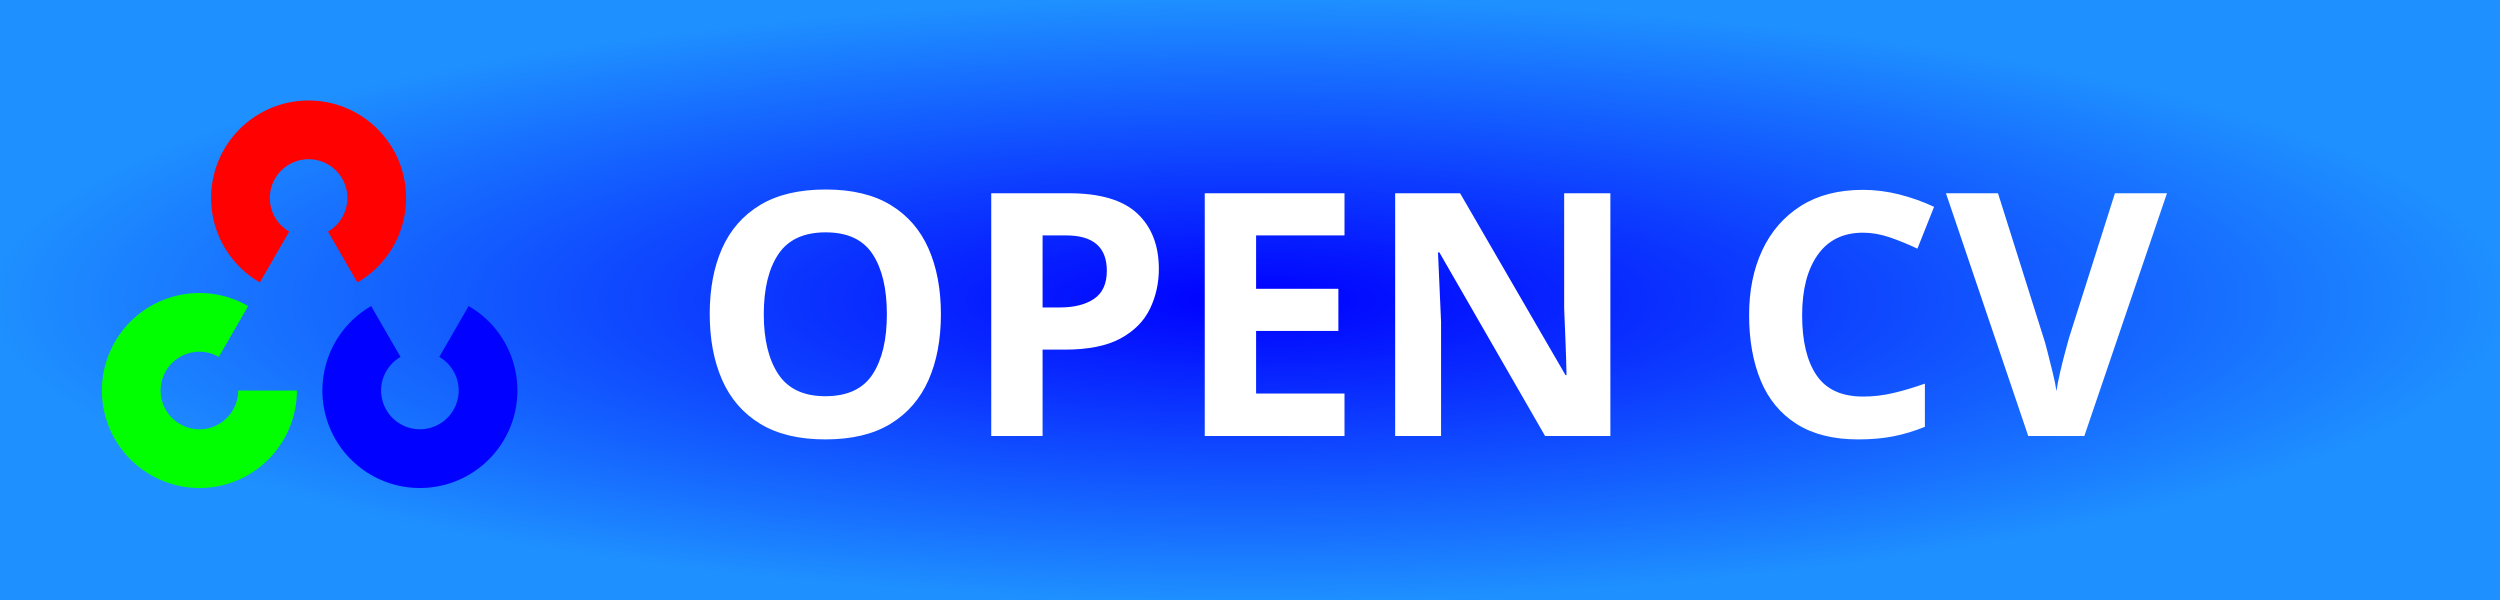
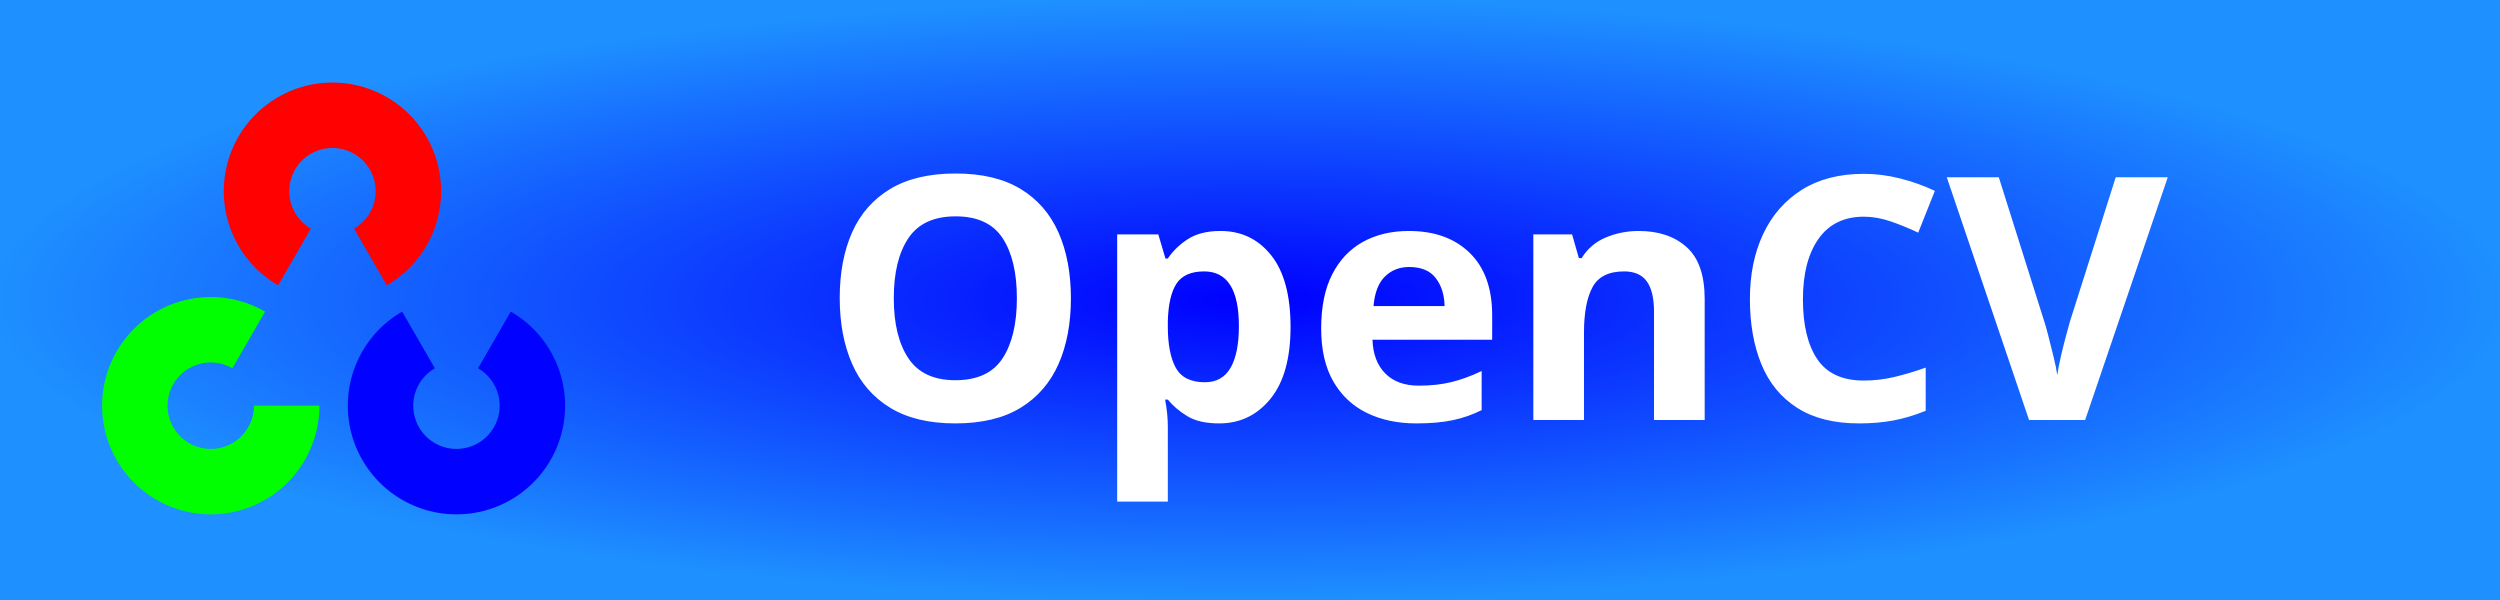
- <svg xmlns="http://www.w3.org/2000/svg" xmlns:xlink="http://www.w3.org/1999/xlink" width="125" height="30" role="img" aria-label="OPENCV">
+ <svg xmlns="http://www.w3.org/2000/svg" xmlns:xlink="http://www.w3.org/1999/xlink" width="125" height="30" role="img" aria-label="OpenCV">
  <defs>
    <radialGradient id="boxFill" cx="50%" cy="50%" r="50%" fx="50%" fy="50%">
      <stop offset="0%" stop-color="#0000FF">
        <animate attributeName="stop-color" values="#0000FF;#1E90FF;#00BFFF;#87CEFA;#4682B4;#0000FF" dur="4s" repeatCount="indefinite" />
      </stop>
      <stop offset="100%" stop-color="#1E90FF">
        <animate attributeName="stop-color" values="#1E90FF;#00BFFF;#87CEFA;#4682B4;#5F9EA0;#1E90FF" dur="4s" repeatCount="indefinite" />
      </stop>
    </radialGradient>
  </defs>
  <rect x="0" y="0" width="125" height="30" fill="url(#boxFill)" />
-   <g transform="translate(5, 5) scale(0.035)">
+   <g transform="translate(5, 4.1) scale(0.039)">
    <defs>
      <path d="M -69.65 120.638  A 139.301 139.301 120 1 1 +69.65 120.638  L 27.709 47.993  A 55.418 55.418 120 1 0 -27.709 47.993  L -69.65 120.638  Z" id="cv_element" />
    </defs>
    <use xlink:href="#cv_element" x="298" y="140" fill="#ff0101" id="red" />
    <use xlink:href="#cv_element" x="457" y="415" fill="#0101ff" id="blue" transform="rotate(180,457,415)" />
    <use xlink:href="#cv_element" x="142" y="415" fill="#01ff01" id="green" transform="rotate(240,142,415)" />
  </g>
-   <text transform="scale(0.1)" x="345" y="218" fill="#fff" font-size="170" font-weight="600" font-family="Tahoma, Geneva, sans-serif">
-         OPEN CV
+   <text transform="scale(0.1)" x="410" y="210" fill="#fff" font-size="170" font-weight="600" font-family="Tahoma, Geneva, sans-serif">
+         OpenCV
    </text>
</svg>
